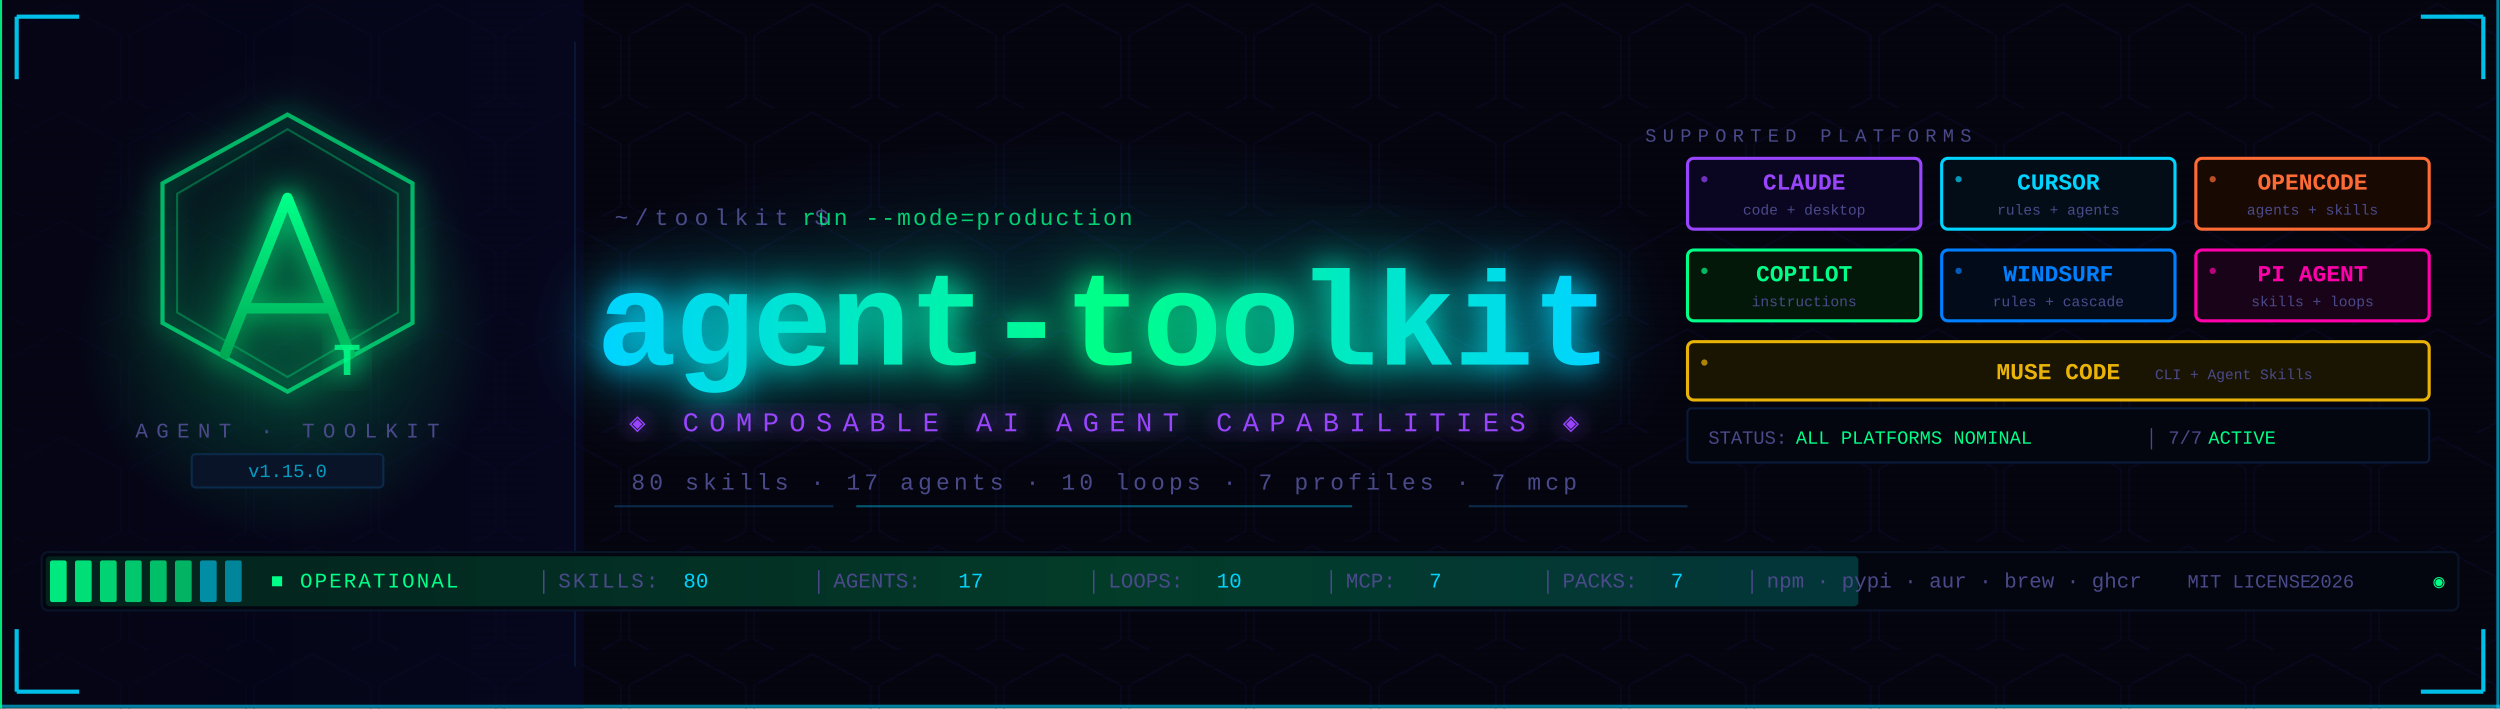
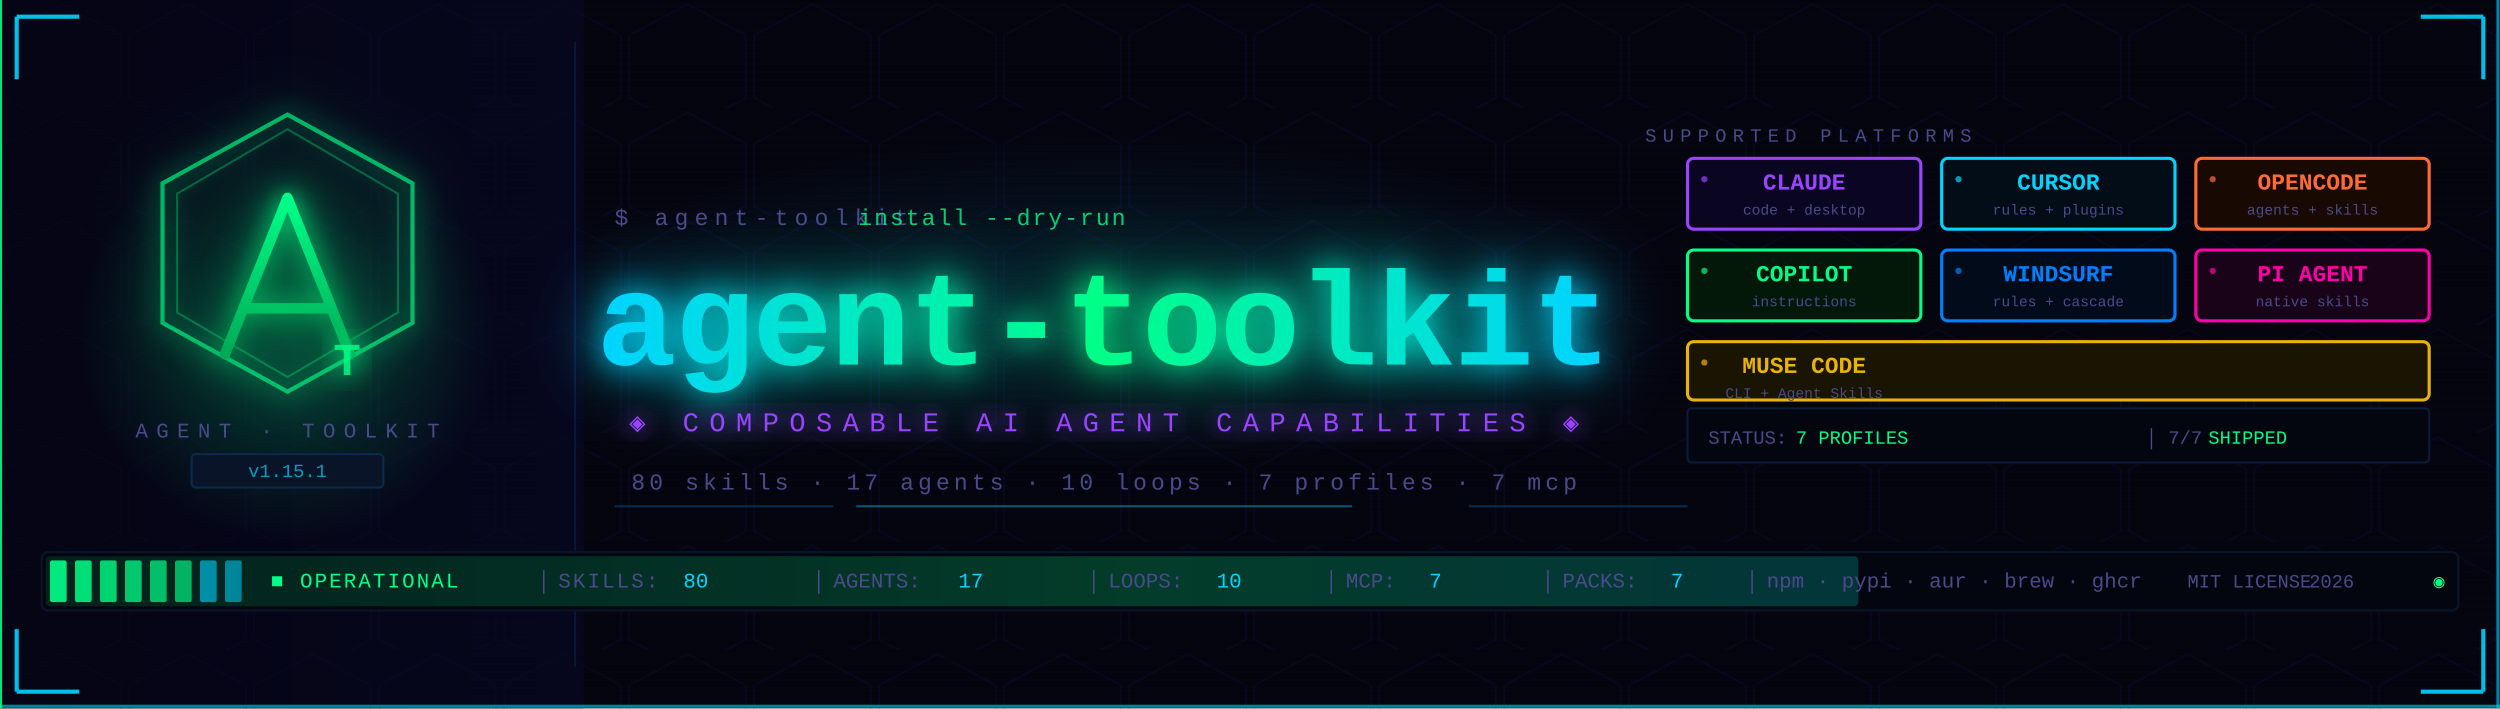
<svg xmlns="http://www.w3.org/2000/svg" width="1200" height="340" viewBox="0 0 1200 340">
  <defs>
    <pattern id="hexgrid" width="60" height="52" x="0" y="0" patternUnits="userSpaceOnUse">
      <polygon fill="none" stroke="#0a0a2a" stroke-width=".8" points="30 2 58 17 58 47 30 62 2 47 2 17" opacity=".6" />
    </pattern>
    <pattern id="scanlines" width="1" height="4" x="0" y="0" patternUnits="userSpaceOnUse">
      <rect width="1" height="1" fill="#000008" opacity=".18" />
    </pattern>
    <filter id="glow-green" width="200%" height="200%" x="-50%" y="-50%">
      <feGaussianBlur result="blur1" stdDeviation="6" />
      <feGaussianBlur result="blur2" stdDeviation="12" />
      <feMerge>
        <feMergeNode in="blur2" />
        <feMergeNode in="blur1" />
        <feMergeNode in="SourceGraphic" />
      </feMerge>
    </filter>
    <filter id="glow-cyan" width="200%" height="200%" x="-50%" y="-50%">
      <feGaussianBlur result="blur1" stdDeviation="8" />
      <feGaussianBlur result="blur2" stdDeviation="16" />
      <feMerge>
        <feMergeNode in="blur2" />
        <feMergeNode in="blur1" />
        <feMergeNode in="SourceGraphic" />
      </feMerge>
    </filter>
    <filter id="glow-purple" width="200%" height="200%" x="-50%" y="-50%">
      <feGaussianBlur result="blur1" stdDeviation="5" />
      <feMerge>
        <feMergeNode in="blur1" />
        <feMergeNode in="SourceGraphic" />
      </feMerge>
    </filter>
    <filter id="ambient-glow" width="160%" height="160%" x="-30%" y="-30%">
      <feGaussianBlur result="blur" stdDeviation="20" />
      <feMerge>
        <feMergeNode in="blur" />
        <feMergeNode in="SourceGraphic" />
      </feMerge>
    </filter>
    <linearGradient id="title-gradient" x1="0%" x2="100%" y1="0%" y2="0%">
      <stop offset="0%" stop-color="#00d4ff" />
      <stop offset="50%" stop-color="#0f8" />
      <stop offset="100%" stop-color="#00d4ff" />
    </linearGradient>
    <linearGradient id="progress-gradient" x1="0%" x2="100%" y1="0%" y2="0%">
      <stop offset="0%" stop-color="#0f8" stop-opacity=".2" />
      <stop offset="60%" stop-color="#0f8" />
      <stop offset="100%" stop-color="#00d4ff" />
    </linearGradient>
    <linearGradient id="at-gradient" x1="0%" x2="0%" y1="0%" y2="100%">
      <stop offset="0%" stop-color="#0f8" />
      <stop offset="100%" stop-color="#0a5" />
    </linearGradient>
    <radialGradient id="at-glow" cx="50%" cy="50%" r="50%">
      <stop offset="0%" stop-color="#0f8" stop-opacity=".25" />
      <stop offset="100%" stop-color="#0f8" stop-opacity="0" />
    </radialGradient>
    <radialGradient id="title-glow-bg" cx="50%" cy="50%" r="50%">
      <stop offset="0%" stop-color="#00d4ff" stop-opacity=".12" />
      <stop offset="100%" stop-color="#00d4ff" stop-opacity="0" />
    </radialGradient>
    <linearGradient id="left-panel-grad" x1="0%" x2="100%" y1="0%" y2="0%">
      <stop offset="0%" stop-color="#050518" />
      <stop offset="100%" stop-color="#08082a" />
    </linearGradient>
  </defs>
  <rect width="1200" height="340" fill="#050510" />
  <rect width="1200" height="340" fill="url(#hexgrid)" />
  <rect width="1200" height="340" fill="url(#scanlines)" />
  <rect width="280" height="340" x="0" y="0" fill="url(#left-panel-grad)" opacity=".5" />
  <line x1="0" x2="1200" y1="0" y2="0" stroke="#0f8" stroke-width="2" filter="url(#glow-green)" opacity=".8" />
  <line x1="0" x2="1200" y1="339" y2="339" stroke="#00d4ff" stroke-width="1.5" opacity=".6" />
  <line x1="0" x2="0" y1="0" y2="340" stroke="#0f8" stroke-width="2" opacity=".9" />
  <line x1="1199" x2="1199" y1="0" y2="340" stroke="#00d4ff" stroke-width="1.5" opacity=".6" />
  <line x1="276" x2="276" y1="20" y2="320" stroke="#0a1a3a" stroke-width="1" opacity=".8" />
  <path fill="none" stroke="#00d4ff" stroke-width="2" d="M 8,8 L 8,38 M 8,8 L 38,8" opacity=".9" />
  <path fill="none" stroke="#00d4ff" stroke-width="2" d="M 1192,8 L 1192,38 M 1192,8 L 1162,8" opacity=".9" />
  <path fill="none" stroke="#00d4ff" stroke-width="2" d="M 8,332 L 8,302 M 8,332 L 38,332" opacity=".9" />
  <path fill="none" stroke="#00d4ff" stroke-width="2" d="M 1192,332 L 1192,302 M 1192,332 L 1162,332" opacity=".9" />
  <ellipse cx="138" cy="160" fill="url(#at-glow)" rx="100" ry="100" />
  <polygon fill="none" stroke="#0f8" stroke-width="2" points="138 55 198 88 198 155 138 188 78 155 78 88" filter="url(#glow-green)" opacity=".7" />
  <polygon fill="none" stroke="#0f8" stroke-width="1" points="138 62 191 93 191 150 138 181 85 150 85 93" opacity=".3" />
  <path fill="none" stroke="url(#at-gradient)" stroke-linecap="round" stroke-linejoin="round" stroke-width="5" d="M 108,170 L 138,95 L 168,170 M 118,148 L 158,148" filter="url(#glow-green)" />
  <text x="160" y="180" fill="#0f8" filter="url(#glow-green)" font-family="'Courier New', monospace" font-size="22" font-weight="bold" opacity=".85">T</text>
  <text x="138" y="210" fill="#4a4a8a" font-family="'Courier New', monospace" font-size="10" letter-spacing="4" text-anchor="middle">AGENT · TOOLKIT</text>
  <rect width="92" height="16" x="92" y="218" fill="#0a1428" stroke="#0a2a4a" stroke-width="1" rx="2" />
-   <text x="138" y="229" fill="#00d4ff" font-family="'Courier New', monospace" font-size="9" opacity=".7" text-anchor="middle">v1.15.0</text>
+   <text x="138" y="229" fill="#00d4ff" font-family="'Courier New', monospace" font-size="9" opacity=".7" text-anchor="middle">v1.15.1</text>
  <ellipse cx="530" cy="145" fill="url(#title-glow-bg)" rx="265" ry="80" />
-   <text x="295" y="108" fill="#4a4a8a" font-family="'Courier New', monospace" font-size="11" letter-spacing="3">~/toolkit $</text>
-   <text x="385" y="108" fill="#0f8" font-family="'Courier New', monospace" font-size="11" letter-spacing="1" opacity=".8">run --mode=production</text>
+   <text x="295" y="108" fill="#4a4a8a" font-family="'Courier New', monospace" font-size="11" letter-spacing="3">$ agent-toolkit</text>
+   <text x="412" y="108" fill="#0f8" font-family="'Courier New', monospace" font-size="11" letter-spacing="1" opacity=".8">install --dry-run</text>
  <text x="530" y="175" fill="url(#title-gradient)" filter="url(#glow-cyan)" font-family="'Courier New', monospace" font-size="64" font-weight="bold" letter-spacing="-1" text-anchor="middle">agent-toolkit</text>
  <text x="530" y="207" fill="#9945ff" filter="url(#glow-purple)" font-family="'Courier New', monospace" font-size="13" letter-spacing="5" text-anchor="middle">◈ COMPOSABLE AI AGENT CAPABILITIES ◈</text>
  <text x="530" y="235" fill="#4a4a8a" font-family="'Courier New', monospace" font-size="11" letter-spacing="2" text-anchor="middle">80 skills · 17 agents · 10 loops · 7 profiles · 7 mcp</text>
  <line x1="295" x2="400" y1="243" y2="243" stroke="#0a2a4a" stroke-width="1" />
  <line x1="411" x2="649" y1="243" y2="243" stroke="#00d4ff" stroke-width="1" opacity=".4" />
  <line x1="705" x2="810" y1="243" y2="243" stroke="#0a2a4a" stroke-width="1" />
  <text x="868" y="68" fill="#4a4a8a" font-family="'Courier New', monospace" font-size="9" letter-spacing="3" text-anchor="middle">SUPPORTED PLATFORMS</text>
  <rect width="112" height="34" x="810" y="76" fill="#0a0520" stroke="#9945ff" stroke-width="1.5" rx="3" />
  <text x="816" y="88" fill="#9945ff" font-family="'Courier New', monospace" font-size="7" opacity=".7">●</text>
  <text x="866" y="91" fill="#9945ff" font-family="'Courier New', monospace" font-size="11" font-weight="bold" text-anchor="middle">CLAUDE</text>
  <text x="866" y="103" fill="#4a4a8a" font-family="'Courier New', monospace" font-size="7" text-anchor="middle">code + desktop</text>
  <rect width="112" height="34" x="932" y="76" fill="#030d18" stroke="#00d4ff" stroke-width="1.5" rx="3" />
  <text x="938" y="88" fill="#00d4ff" font-family="'Courier New', monospace" font-size="7" opacity=".7">●</text>
  <text x="988" y="91" fill="#00d4ff" font-family="'Courier New', monospace" font-size="11" font-weight="bold" text-anchor="middle">CURSOR</text>
-   <text x="988" y="103" fill="#4a4a8a" font-family="'Courier New', monospace" font-size="7" text-anchor="middle">rules + agents</text>
+   <text x="988" y="103" fill="#4a4a8a" font-family="'Courier New', monospace" font-size="7" text-anchor="middle">rules + plugins</text>
  <rect width="112" height="34" x="1054" y="76" fill="#180a03" stroke="#ff6b35" stroke-width="1.5" rx="3" />
  <text x="1060" y="88" fill="#ff6b35" font-family="'Courier New', monospace" font-size="7" opacity=".7">●</text>
  <text x="1110" y="91" fill="#ff6b35" font-family="'Courier New', monospace" font-size="11" font-weight="bold" text-anchor="middle">OPENCODE</text>
  <text x="1110" y="103" fill="#4a4a8a" font-family="'Courier New', monospace" font-size="7" text-anchor="middle">agents + skills</text>
  <rect width="112" height="34" x="810" y="120" fill="#031808" stroke="#0f8" stroke-width="1.5" rx="3" />
  <text x="816" y="132" fill="#0f8" font-family="'Courier New', monospace" font-size="7" opacity=".7">●</text>
  <text x="866" y="135" fill="#0f8" font-family="'Courier New', monospace" font-size="11" font-weight="bold" text-anchor="middle">COPILOT</text>
  <text x="866" y="147" fill="#4a4a8a" font-family="'Courier New', monospace" font-size="7" text-anchor="middle">instructions</text>
  <rect width="112" height="34" x="932" y="120" fill="#020b1a" stroke="#0080ff" stroke-width="1.5" rx="3" />
  <text x="938" y="132" fill="#0080ff" font-family="'Courier New', monospace" font-size="7" opacity=".7">●</text>
  <text x="988" y="135" fill="#0080ff" font-family="'Courier New', monospace" font-size="11" font-weight="bold" text-anchor="middle">WINDSURF</text>
  <text x="988" y="147" fill="#4a4a8a" font-family="'Courier New', monospace" font-size="7" text-anchor="middle">rules + cascade</text>
  <rect width="112" height="34" x="1054" y="120" fill="#180318" stroke="#f0a" stroke-width="1.5" rx="3" />
  <text x="1060" y="132" fill="#f0a" font-family="'Courier New', monospace" font-size="7" opacity=".7">●</text>
  <text x="1110" y="135" fill="#f0a" font-family="'Courier New', monospace" font-size="11" font-weight="bold" text-anchor="middle">PI AGENT</text>
-   <text x="1110" y="147" fill="#4a4a8a" font-family="'Courier New', monospace" font-size="7" text-anchor="middle">skills + loops</text>
+   <text x="1110" y="147" fill="#4a4a8a" font-family="'Courier New', monospace" font-size="7" text-anchor="middle">native skills</text>
  <rect width="356" height="28" x="810" y="164" fill="#1a1403" stroke="#eab308" stroke-width="1.5" rx="3" />
  <text x="816" y="176" fill="#eab308" font-family="'Courier New', monospace" font-size="7" opacity=".7">●</text>
-   <text x="988" y="182" fill="#eab308" font-family="'Courier New', monospace" font-size="11" font-weight="bold" text-anchor="middle">MUSE CODE</text>
-   <text x="1110" y="182" fill="#4a4a8a" font-family="'Courier New', monospace" font-size="7" text-anchor="end">CLI + Agent Skills</text>
+   <text x="866" y="179" fill="#eab308" font-family="'Courier New', monospace" font-size="11" font-weight="bold" text-anchor="middle">MUSE CODE</text>
+   <text x="866" y="191" fill="#4a4a8a" font-family="'Courier New', monospace" font-size="7" text-anchor="middle">CLI + Agent Skills</text>
  <rect width="356" height="26" x="810" y="196" fill="#03060f" stroke="#0a1a3a" stroke-width="1" rx="2" />
  <text x="820" y="213" fill="#4a4a8a" font-family="'Courier New', monospace" font-size="9">STATUS:</text>
-   <text x="862" y="213" fill="#0f8" font-family="'Courier New', monospace" font-size="9">ALL PLATFORMS NOMINAL</text>
+   <text x="862" y="213" fill="#0f8" font-family="'Courier New', monospace" font-size="9">7 PROFILES</text>
  <text x="1030" y="213" fill="#4a4a8a" font-family="'Courier New', monospace" font-size="9">│ 7/7</text>
-   <text x="1060" y="213" fill="#0f8" font-family="'Courier New', monospace" font-size="9">ACTIVE</text>
+   <text x="1060" y="213" fill="#0f8" font-family="'Courier New', monospace" font-size="9">SHIPPED</text>
  <rect width="1160" height="28" x="20" y="265" fill="#03060f" stroke="#0a1428" stroke-width="1" rx="3" />
  <rect width="870" height="24" x="22" y="267" fill="url(#progress-gradient)" opacity=".15" rx="2" />
  <rect width="870" height="24" x="22" y="267" fill="#0f8" opacity=".08" rx="2" />
  <rect width="8" height="20" x="24" y="269" fill="#0f8" opacity=".9" rx="1" />
  <rect width="8" height="20" x="36" y="269" fill="#0f8" opacity=".85" rx="1" />
  <rect width="8" height="20" x="48" y="269" fill="#0f8" opacity=".8" rx="1" />
  <rect width="8" height="20" x="60" y="269" fill="#0f8" opacity=".75" rx="1" />
  <rect width="8" height="20" x="72" y="269" fill="#0f8" opacity=".7" rx="1" />
  <rect width="8" height="20" x="84" y="269" fill="#0f8" opacity=".65" rx="1" />
  <rect width="8" height="20" x="96" y="269" fill="#00d4ff" opacity=".6" rx="1" />
  <rect width="8" height="20" x="108" y="269" fill="#00d4ff" opacity=".55" rx="1" />
  <text x="130" y="282" fill="#0f8" font-family="'Courier New', monospace" font-size="10" letter-spacing="1">■ OPERATIONAL</text>
  <text x="258" y="282" fill="#4a4a8a" font-family="'Courier New', monospace" font-size="10">│</text>
  <text x="268" y="282" fill="#4a4a8a" font-family="'Courier New', monospace" font-size="10" letter-spacing="1">SKILLS:</text>
  <text x="328" y="282" fill="#00d4ff" font-family="'Courier New', monospace" font-size="10">80</text>
  <text x="390" y="282" fill="#4a4a8a" font-family="'Courier New', monospace" font-size="10">│</text>
  <text x="400" y="282" fill="#4a4a8a" font-family="'Courier New', monospace" font-size="10">AGENTS:</text>
  <text x="460" y="282" fill="#00d4ff" font-family="'Courier New', monospace" font-size="10">17</text>
  <text x="522" y="282" fill="#4a4a8a" font-family="'Courier New', monospace" font-size="10">│</text>
  <text x="532" y="282" fill="#4a4a8a" font-family="'Courier New', monospace" font-size="10">LOOPS:</text>
  <text x="584" y="282" fill="#00d4ff" font-family="'Courier New', monospace" font-size="10">10</text>
  <text x="636" y="282" fill="#4a4a8a" font-family="'Courier New', monospace" font-size="10">│</text>
  <text x="646" y="282" fill="#4a4a8a" font-family="'Courier New', monospace" font-size="10">MCP:</text>
  <text x="686" y="282" fill="#00d4ff" font-family="'Courier New', monospace" font-size="10">7</text>
  <text x="740" y="282" fill="#4a4a8a" font-family="'Courier New', monospace" font-size="10">│</text>
  <text x="750" y="282" fill="#4a4a8a" font-family="'Courier New', monospace" font-size="10">PACKS:</text>
  <text x="802" y="282" fill="#00d4ff" font-family="'Courier New', monospace" font-size="10">7</text>
  <text x="838" y="282" fill="#4a4a8a" font-family="'Courier New', monospace" font-size="10">│</text>
  <text x="848" y="282" fill="#4a4a8a" font-family="'Courier New', monospace" font-size="10">npm · pypi · aur · brew · ghcr</text>
  <text x="1050" y="282" fill="#4a4a8a" font-family="'Courier New', monospace" font-size="9">MIT LICENSE</text>
  <text x="1130" y="282" fill="#4a4a8a" font-family="'Courier New', monospace" font-size="9" text-anchor="end">2026</text>
  <text x="1168" y="282" fill="#0f8" font-family="'Courier New', monospace" font-size="9">◉</text>
  <polygon fill="none" stroke="#0f8" stroke-width="3" points="138 55 198 88 198 155 138 188 78 155 78 88" opacity="0">
    <animate attributeName="opacity" dur="3s" repeatCount="indefinite" values="0;0.4;0" />
    <animate attributeName="stroke-width" dur="3s" repeatCount="indefinite" values="3;8;3" />
  </polygon>
</svg>
